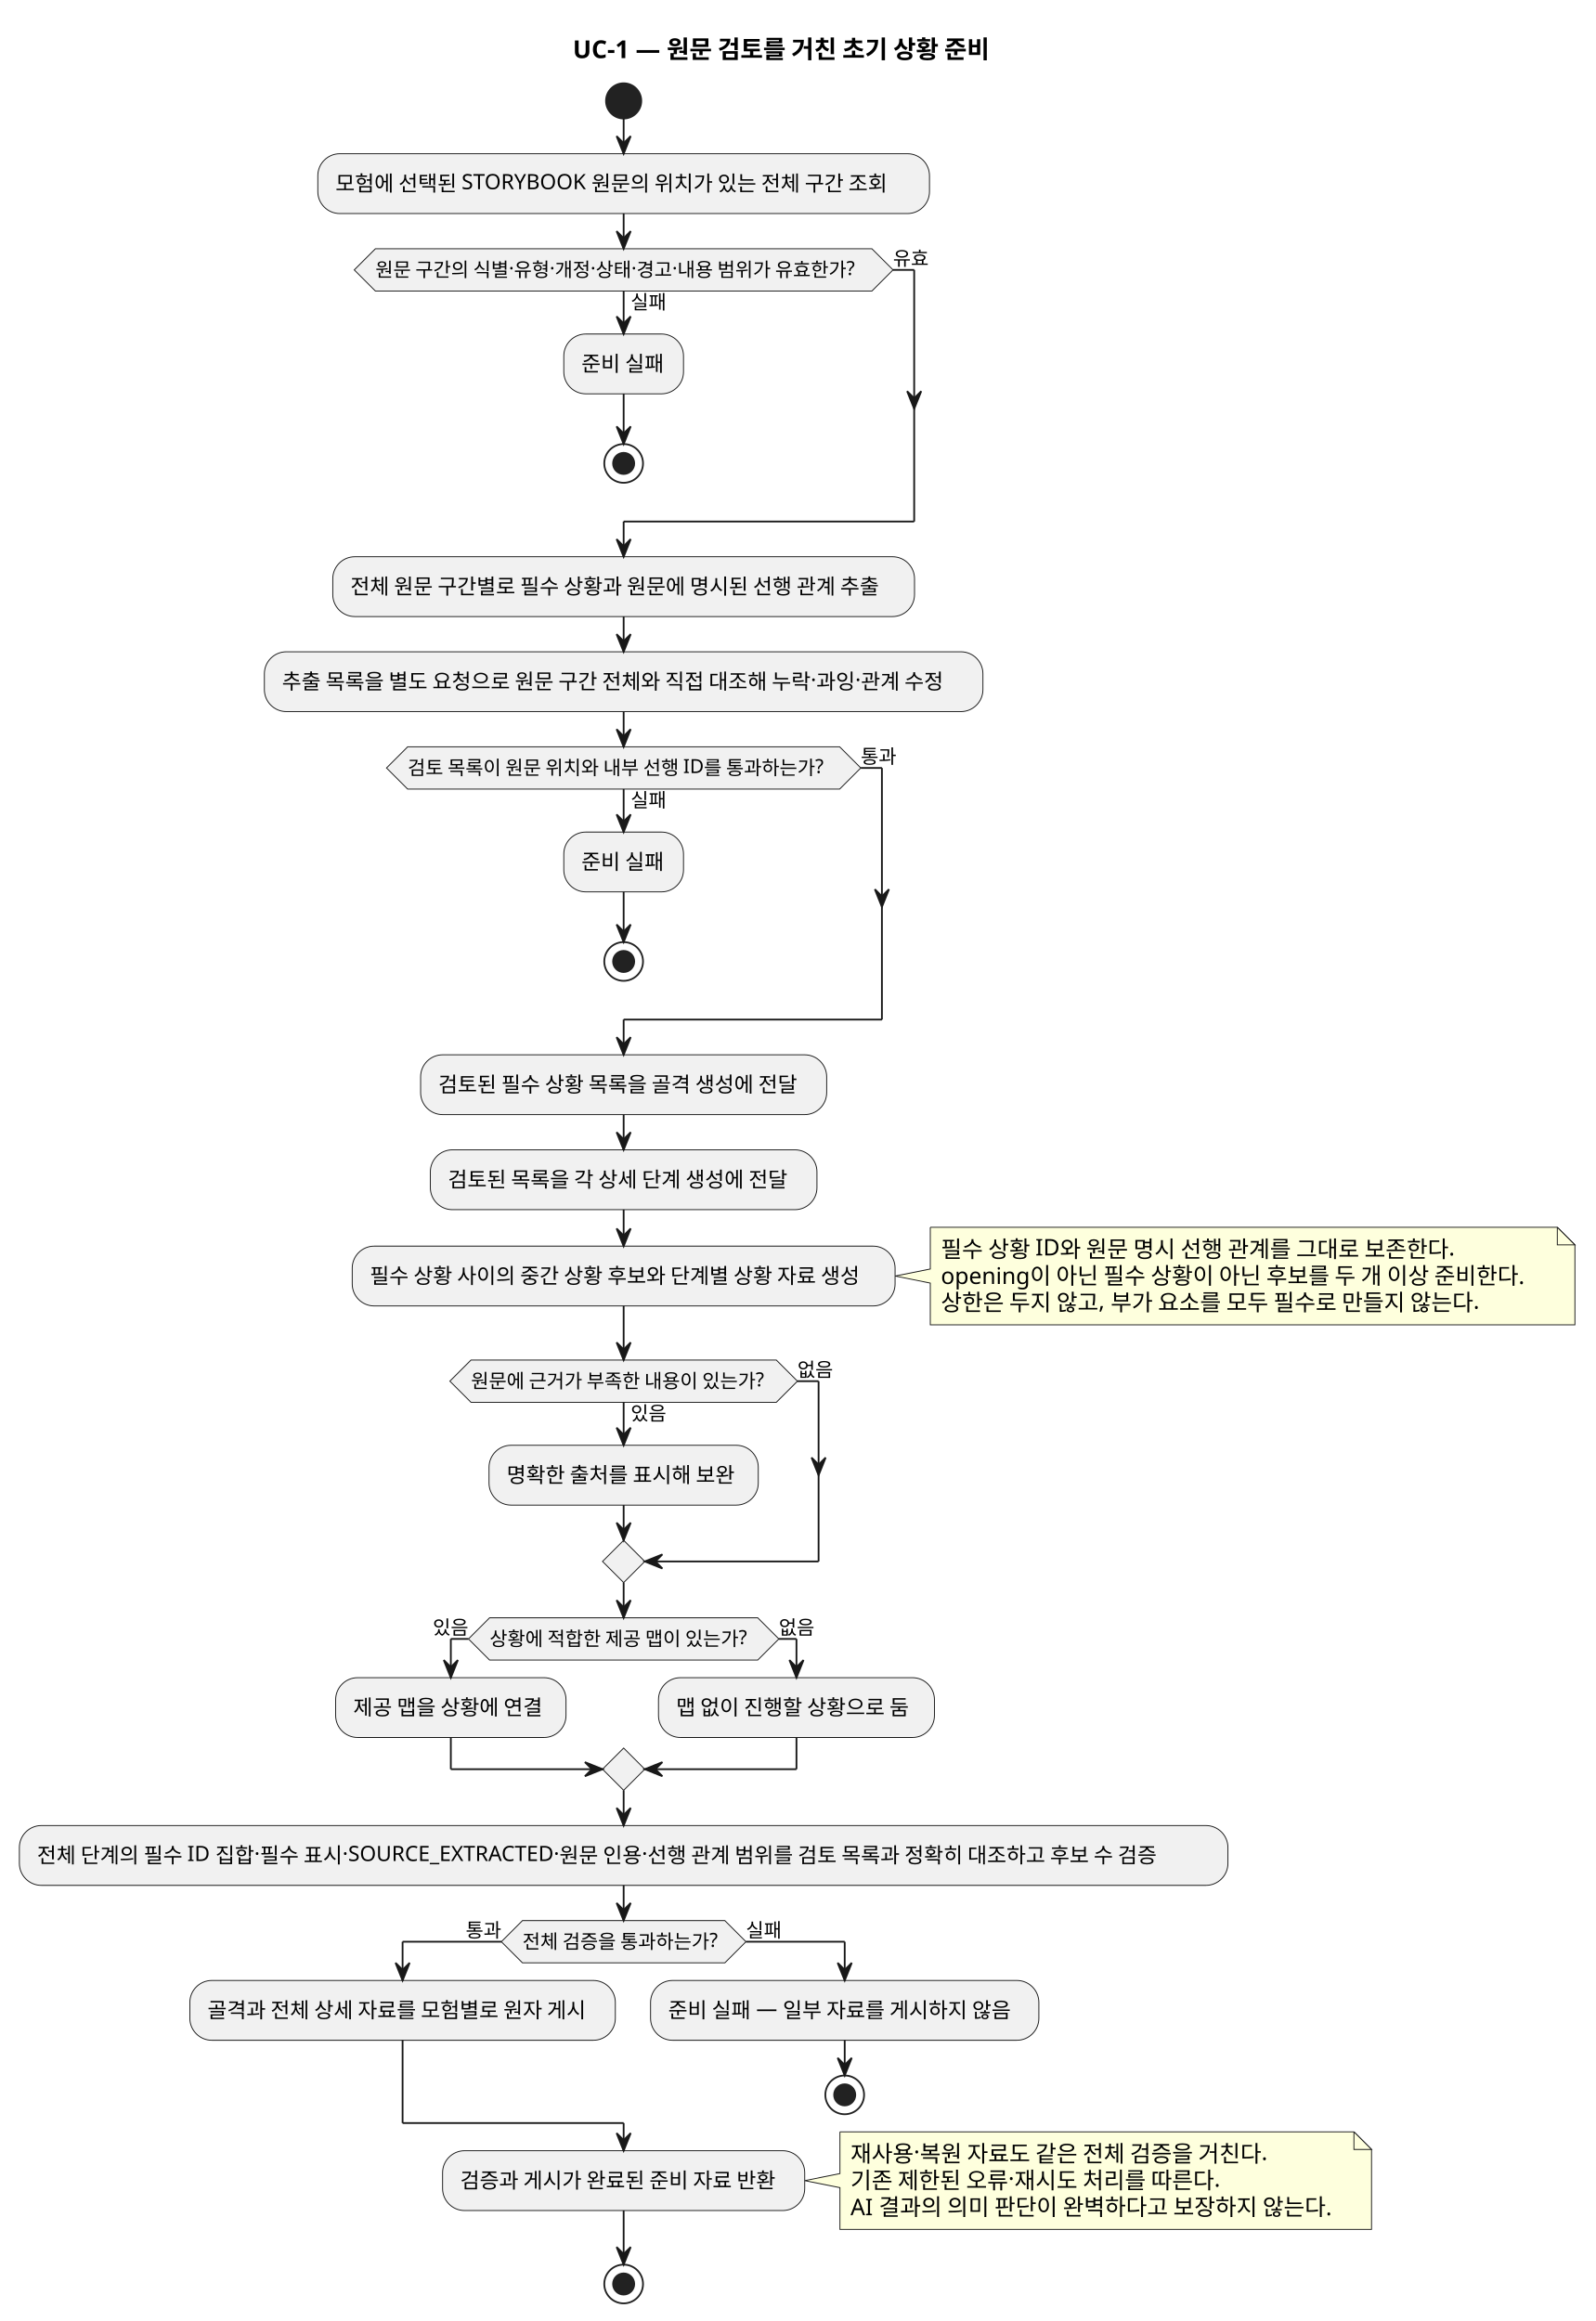
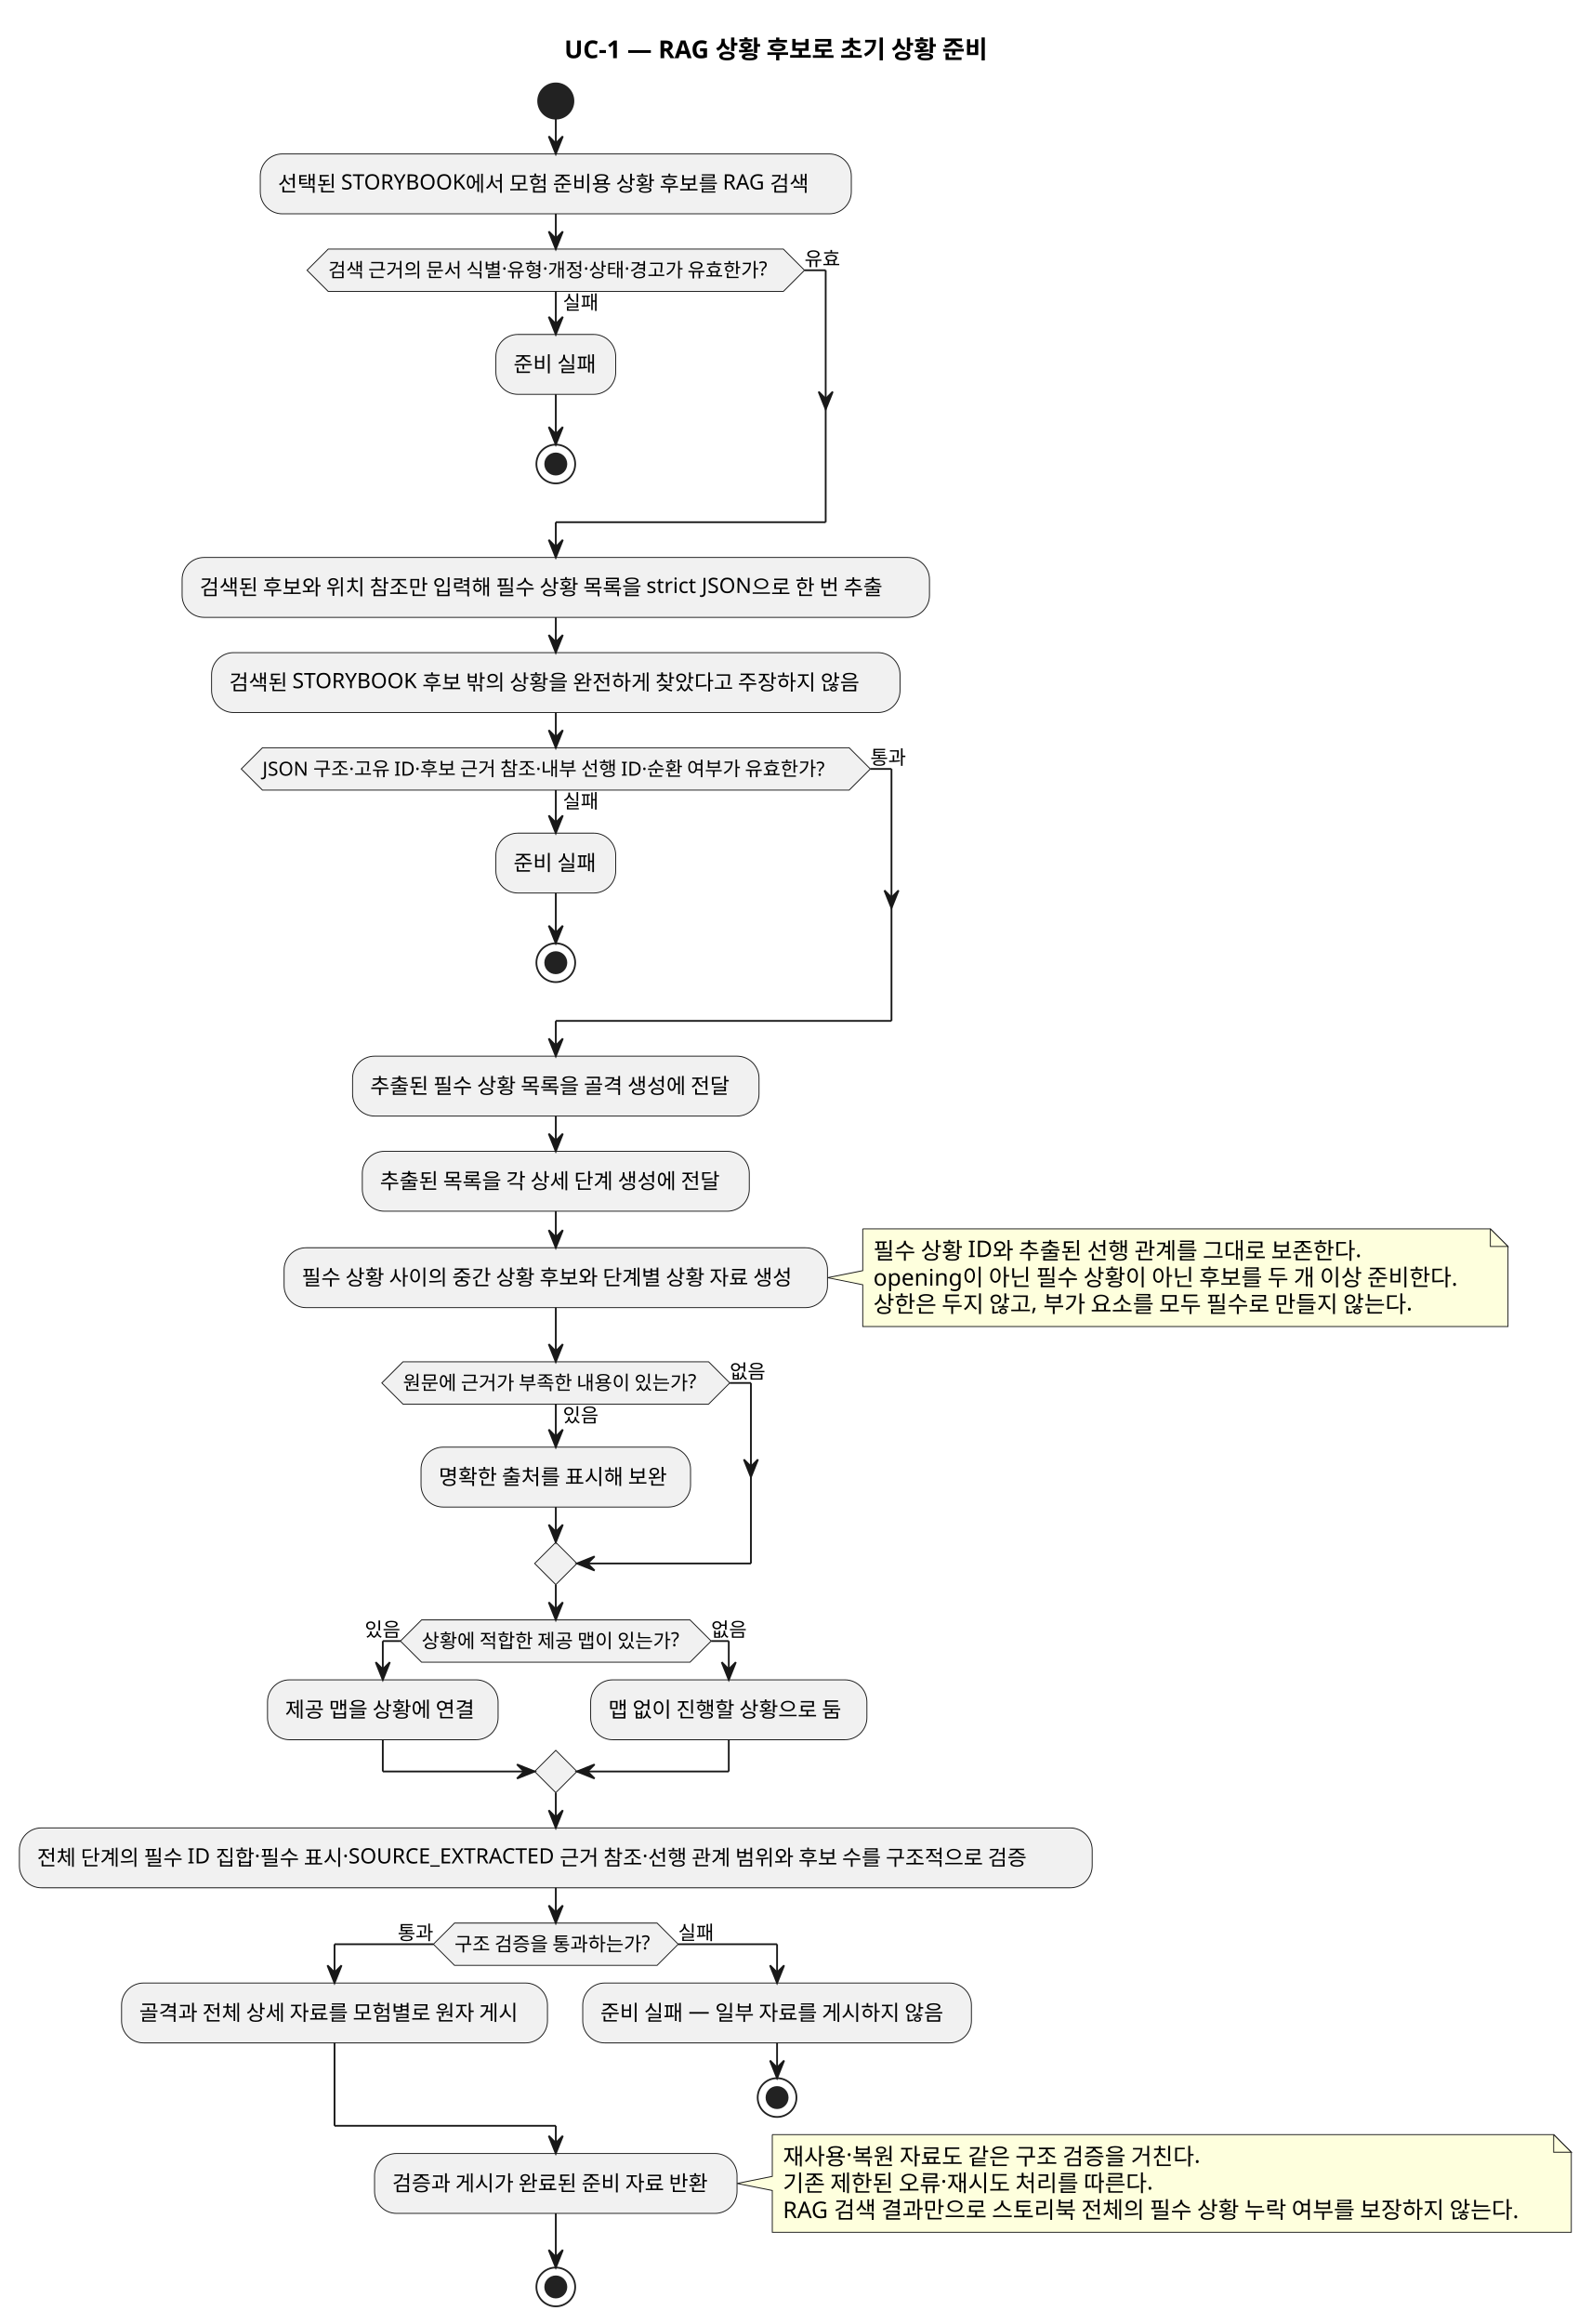
- <svg xmlns="http://www.w3.org/2000/svg" contentStyleType="text/css" height="1318px" preserveAspectRatio="none" style="width:906px;height:1318px;background:#FFFFFF;" version="1.1" viewBox="0 0 906 1318" width="906px" zoomAndPan="magnify">
+ <svg xmlns="http://www.w3.org/2000/svg" contentStyleType="text/css" height="1318px" preserveAspectRatio="none" style="width:903px;height:1318px;background:#FFFFFF;" version="1.1" viewBox="0 0 903 1318" width="903px" zoomAndPan="magnify">
  <defs />
  <g>
-     <text fill="#000000" font-family="sans-serif" font-size="14" font-weight="bold" lengthAdjust="spacing" textLength="252.752" x="325.265" y="32.995">UC-1 — 원문 검토를 거친 초기 상황 준비</text>
-     <ellipse cx="354.127" cy="57.297" fill="#222222" rx="10" ry="10" style="stroke:#222222;stroke-width:1.0;" />
-     <rect fill="#F1F1F1" height="33.969" rx="12.5" ry="12.5" style="stroke:#181818;stroke-width:0.5;" width="347.33" x="180.462" y="87.297" />
-     <text fill="#000000" font-family="sans-serif" font-size="12" lengthAdjust="spacing" textLength="327.33" x="190.462" y="108.436">모험에 선택된 STORYBOOK 원문의 위치가 있는 전체 구간 조회</text>
-     <rect fill="#F1F1F1" height="33.969" rx="12.5" ry="12.5" style="stroke:#181818;stroke-width:0.5;" width="67.975" x="320.139" y="189.668" />
-     <text fill="#000000" font-family="sans-serif" font-size="12" lengthAdjust="spacing" textLength="47.975" x="330.139" y="210.807">준비 실패</text>
-     <ellipse cx="354.127" cy="263.152" fill="none" rx="11" ry="11" style="stroke:#222222;stroke-width:1.0;" />
-     <ellipse cx="354.127" cy="263.152" fill="#222222" rx="6" ry="6" style="stroke:#222222;stroke-width:1.0;" />
-     <polygon fill="#F1F1F1" points="213.154,141.266,495.1,141.266,507.1,153.266,495.1,165.266,213.154,165.266,201.154,153.266,213.154,141.266" style="stroke:#181818;stroke-width:0.5;" />
-     <text fill="#000000" font-family="sans-serif" font-size="11" lengthAdjust="spacing" textLength="20.24" x="358.127" y="175.476">실패</text>
-     <text fill="#000000" font-family="sans-serif" font-size="11" lengthAdjust="spacing" textLength="281.946" x="213.154" y="157.074">원문 구간의 식별·유형·개정·상태·경고·내용 범위가 유효한가?</text>
-     <text fill="#000000" font-family="sans-serif" font-size="11" lengthAdjust="spacing" textLength="20.24" x="507.1" y="150.671">유효</text>
-     <rect fill="#F1F1F1" height="33.969" rx="12.5" ry="12.5" style="stroke:#181818;stroke-width:0.5;" width="330.332" x="188.96" y="316.152" />
-     <text fill="#000000" font-family="sans-serif" font-size="12" lengthAdjust="spacing" textLength="310.332" x="198.96" y="337.291">전체 원문 구간별로 필수 상황과 원문에 명시된 선행 관계 추출</text>
-     <rect fill="#F1F1F1" height="33.969" rx="12.5" ry="12.5" style="stroke:#181818;stroke-width:0.5;" width="408.016" x="150.119" y="370.121" />
-     <text fill="#000000" font-family="sans-serif" font-size="12" lengthAdjust="spacing" textLength="388.016" x="160.119" y="391.26">추출 목록을 별도 요청으로 원문 구간 전체와 직접 대조해 누락·과잉·관계 수정</text>
-     <rect fill="#F1F1F1" height="33.969" rx="12.5" ry="12.5" style="stroke:#181818;stroke-width:0.5;" width="67.975" x="320.139" y="472.492" />
-     <text fill="#000000" font-family="sans-serif" font-size="12" lengthAdjust="spacing" textLength="47.975" x="330.139" y="493.631">준비 실패</text>
-     <ellipse cx="354.127" cy="545.977" fill="none" rx="11" ry="11" style="stroke:#222222;stroke-width:1.0;" />
-     <ellipse cx="354.127" cy="545.977" fill="#222222" rx="6" ry="6" style="stroke:#222222;stroke-width:1.0;" />
-     <polygon fill="#F1F1F1" points="231.473,424.09,476.78,424.09,488.78,436.09,476.78,448.09,231.473,448.09,219.473,436.09,231.473,424.09" style="stroke:#181818;stroke-width:0.5;" />
-     <text fill="#000000" font-family="sans-serif" font-size="11" lengthAdjust="spacing" textLength="20.24" x="358.127" y="458.3">실패</text>
-     <text fill="#000000" font-family="sans-serif" font-size="11" lengthAdjust="spacing" textLength="245.307" x="231.473" y="439.898">검토 목록이 원문 위치와 내부 선행 ID를 통과하는가?</text>
-     <text fill="#000000" font-family="sans-serif" font-size="11" lengthAdjust="spacing" textLength="20.24" x="488.78" y="433.496">통과</text>
-     <rect fill="#F1F1F1" height="33.969" rx="12.5" ry="12.5" style="stroke:#181818;stroke-width:0.5;" width="230.568" x="238.843" y="598.977" />
-     <text fill="#000000" font-family="sans-serif" font-size="12" lengthAdjust="spacing" textLength="210.568" x="248.843" y="620.115">검토된 필수 상황 목록을 골격 생성에 전달</text>
-     <rect fill="#F1F1F1" height="33.969" rx="12.5" ry="12.5" style="stroke:#181818;stroke-width:0.5;" width="219.528" x="244.363" y="652.945" />
-     <text fill="#000000" font-family="sans-serif" font-size="12" lengthAdjust="spacing" textLength="199.528" x="254.363" y="674.084">검토된 목록을 각 상세 단계 생성에 전달</text>
-     <path d="M528.253,696.914 L528.253,720.613 L508.253,724.613 L528.253,728.613 L528.253,752.312 A0,0 0 0 0 528.253,752.312 L894.282,752.312 A0,0 0 0 0 894.282,752.312 L894.282,706.914 L884.282,696.914 L528.253,696.914 A0,0 0 0 0 528.253,696.914 " fill="#FEFFDD" style="stroke:#181818;stroke-width:0.5;" />
-     <path d="M884.282,696.914 L884.282,706.914 L894.282,706.914 L884.282,696.914 " fill="#FEFFDD" style="stroke:#181818;stroke-width:0.5;" />
-     <text fill="#000000" font-family="sans-serif" font-size="13" lengthAdjust="spacing" textLength="302.195" x="534.253" y="713.981">필수 상황 ID와 원문 명시 선행 관계를 그대로 보존한다.</text>
-     <text fill="#000000" font-family="sans-serif" font-size="13" lengthAdjust="spacing" textLength="345.029" x="534.253" y="729.114">opening이 아닌 필수 상황이 아닌 후보를 두 개 이상 준비한다.</text>
-     <text fill="#000000" font-family="sans-serif" font-size="13" lengthAdjust="spacing" textLength="317.443" x="534.253" y="744.247">상한은 두지 않고, 부가 요소를 모두 필수로 만들지 않는다.</text>
-     <rect fill="#F1F1F1" height="33.969" rx="12.5" ry="12.5" style="stroke:#181818;stroke-width:0.5;" width="308.252" x="200.001" y="707.629" />
-     <text fill="#000000" font-family="sans-serif" font-size="12" lengthAdjust="spacing" textLength="288.252" x="210.001" y="728.768">필수 상황 사이의 중간 상황 후보와 단계별 상황 자료 생성</text>
-     <rect fill="#F1F1F1" height="33.969" rx="12.5" ry="12.5" style="stroke:#181818;stroke-width:0.5;" width="152.884" x="277.685" y="820.715" />
-     <text fill="#000000" font-family="sans-serif" font-size="12" lengthAdjust="spacing" textLength="132.884" x="287.685" y="841.854">명확한 출처를 표시해 보완</text>
-     <polygon fill="#F1F1F1" points="267.435,772.312,440.818,772.312,452.818,784.312,440.818,796.312,267.435,796.312,255.435,784.312,267.435,772.312" style="stroke:#181818;stroke-width:0.5;" />
-     <text fill="#000000" font-family="sans-serif" font-size="11" lengthAdjust="spacing" textLength="20.24" x="358.127" y="806.523">있음</text>
-     <text fill="#000000" font-family="sans-serif" font-size="11" lengthAdjust="spacing" textLength="173.384" x="267.435" y="788.121">원문에 근거가 부족한 내용이 있는가?</text>
-     <text fill="#000000" font-family="sans-serif" font-size="11" lengthAdjust="spacing" textLength="20.24" x="452.818" y="781.718">없음</text>
-     <polygon fill="#F1F1F1" points="354.127,874.684,366.127,886.684,354.127,898.684,342.127,886.684,354.127,874.684" style="stroke:#181818;stroke-width:0.5;" />
-     <polygon fill="#F1F1F1" points="277.995,918.684,430.259,918.684,442.259,930.684,430.259,942.684,277.995,942.684,265.995,930.684,277.995,918.684" style="stroke:#181818;stroke-width:0.5;" />
-     <text fill="#000000" font-family="sans-serif" font-size="11" lengthAdjust="spacing" textLength="152.264" x="277.995" y="934.492">상황에 적합한 제공 맵이 있는가?</text>
-     <text fill="#000000" font-family="sans-serif" font-size="11" lengthAdjust="spacing" textLength="20.24" x="245.755" y="928.089">있음</text>
-     <text fill="#000000" font-family="sans-serif" font-size="11" lengthAdjust="spacing" textLength="20.24" x="442.259" y="928.089">없음</text>
-     <rect fill="#F1F1F1" height="33.969" rx="12.5" ry="12.5" style="stroke:#181818;stroke-width:0.5;" width="130.804" x="190.593" y="952.684" />
-     <text fill="#000000" font-family="sans-serif" font-size="12" lengthAdjust="spacing" textLength="110.804" x="200.593" y="973.822">제공 맵을 상황에 연결</text>
-     <rect fill="#F1F1F1" height="33.969" rx="12.5" ry="12.5" style="stroke:#181818;stroke-width:0.5;" width="156.699" x="373.909" y="952.684" />
-     <text fill="#000000" font-family="sans-serif" font-size="12" lengthAdjust="spacing" textLength="136.699" x="383.909" y="973.822">맵 없이 진행할 상황으로 둠</text>
-     <polygon fill="#F1F1F1" points="354.127,992.652,366.127,1004.652,354.127,1016.652,342.127,1004.652,354.127,992.652" style="stroke:#181818;stroke-width:0.5;" />
-     <rect fill="#F1F1F1" height="33.969" rx="12.5" ry="12.5" style="stroke:#181818;stroke-width:0.5;" width="686.253" x="11" y="1036.652" />
-     <text fill="#000000" font-family="sans-serif" font-size="12" lengthAdjust="spacing" textLength="666.253" x="21" y="1057.791">전체 단계의 필수 ID 집합·필수 표시·SOURCE_EXTRACTED·원문 인용·선행 관계 범위를 검토 목록과 정확히 대조하고 후보 수 검증</text>
-     <polygon fill="#F1F1F1" points="296.671,1090.621,411.582,1090.621,423.582,1102.621,411.582,1114.621,296.671,1114.621,284.671,1102.621,296.671,1090.621" style="stroke:#181818;stroke-width:0.5;" />
-     <text fill="#000000" font-family="sans-serif" font-size="11" lengthAdjust="spacing" textLength="114.911" x="296.671" y="1106.429">전체 검증을 통과하는가?</text>
-     <text fill="#000000" font-family="sans-serif" font-size="11" lengthAdjust="spacing" textLength="20.24" x="264.431" y="1100.027">통과</text>
-     <text fill="#000000" font-family="sans-serif" font-size="11" lengthAdjust="spacing" textLength="20.24" x="423.582" y="1100.027">실패</text>
-     <rect fill="#F1F1F1" height="33.969" rx="12.5" ry="12.5" style="stroke:#181818;stroke-width:0.5;" width="241.608" x="107.799" y="1124.621" />
-     <text fill="#000000" font-family="sans-serif" font-size="12" lengthAdjust="spacing" textLength="221.608" x="117.799" y="1145.76">골격과 전체 상세 자료를 모험별로 원자 게시</text>
-     <rect fill="#F1F1F1" height="33.969" rx="12.5" ry="12.5" style="stroke:#181818;stroke-width:0.5;" width="220.488" x="369.407" y="1124.621" />
-     <text fill="#000000" font-family="sans-serif" font-size="12" lengthAdjust="spacing" textLength="200.488" x="379.407" y="1145.76">준비 실패 — 일부 자료를 게시하지 않음</text>
-     <ellipse cx="479.651" cy="1189.59" fill="none" rx="11" ry="11" style="stroke:#222222;stroke-width:1.0;" />
-     <ellipse cx="479.651" cy="1189.59" fill="#222222" rx="6" ry="6" style="stroke:#222222;stroke-width:1.0;" />
-     <path d="M476.943,1210.59 L476.943,1234.289 L456.943,1238.289 L476.943,1242.289 L476.943,1265.988 A0,0 0 0 0 476.943,1265.988 L778.797,1265.988 A0,0 0 0 0 778.797,1265.988 L778.797,1220.59 L768.797,1210.59 L476.943,1210.59 A0,0 0 0 0 476.943,1210.59 " fill="#FEFFDD" style="stroke:#181818;stroke-width:0.5;" />
-     <path d="M768.797,1210.59 L768.797,1220.59 L778.797,1220.59 L768.797,1210.59 " fill="#FEFFDD" style="stroke:#181818;stroke-width:0.5;" />
-     <text fill="#000000" font-family="sans-serif" font-size="13" lengthAdjust="spacing" textLength="244.206" x="482.943" y="1227.657">재사용·복원 자료도 같은 전체 검증을 거친다.</text>
-     <text fill="#000000" font-family="sans-serif" font-size="13" lengthAdjust="spacing" textLength="216.154" x="482.943" y="1242.79">기존 제한된 오류·재시도 처리를 따른다.</text>
-     <text fill="#000000" font-family="sans-serif" font-size="13" lengthAdjust="spacing" textLength="280.853" x="482.943" y="1257.922">AI 결과의 의미 판단이 완벽하다고 보장하지 않는다.</text>
-     <rect fill="#F1F1F1" height="33.969" rx="12.5" ry="12.5" style="stroke:#181818;stroke-width:0.5;" width="205.633" x="251.31" y="1221.305" />
-     <text fill="#000000" font-family="sans-serif" font-size="12" lengthAdjust="spacing" textLength="185.633" x="261.31" y="1242.443">검증과 게시가 완료된 준비 자료 반환</text>
-     <ellipse cx="354.127" cy="1296.988" fill="none" rx="11" ry="11" style="stroke:#222222;stroke-width:1.0;" />
-     <ellipse cx="354.127" cy="1296.988" fill="#222222" rx="6" ry="6" style="stroke:#222222;stroke-width:1.0;" />
-     <line style="stroke:#181818;stroke-width:1.0;" x1="354.127" x2="354.127" y1="67.297" y2="87.297" />
-     <polygon fill="#181818" points="350.127,77.297,354.127,87.297,358.127,77.297,354.127,81.297" style="stroke:#181818;stroke-width:1.0;" />
-     <line style="stroke:#181818;stroke-width:1.0;" x1="354.127" x2="354.127" y1="223.637" y2="252.152" />
-     <polygon fill="#181818" points="350.127,242.152,354.127,252.152,358.127,242.152,354.127,246.152" style="stroke:#181818;stroke-width:1.0;" />
-     <line style="stroke:#181818;stroke-width:1.0;" x1="354.127" x2="354.127" y1="165.266" y2="189.668" />
-     <polygon fill="#181818" points="350.127,179.668,354.127,189.668,358.127,179.668,354.127,183.668" style="stroke:#181818;stroke-width:1.0;" />
-     <line style="stroke:#181818;stroke-width:1.0;" x1="507.1" x2="519.1" y1="153.266" y2="153.266" />
-     <polygon fill="#181818" points="515.1,222.152,519.1,232.152,523.1,222.152,519.1,226.152" style="stroke:#181818;stroke-width:1.0;" />
-     <line style="stroke:#181818;stroke-width:1.0;" x1="519.1" x2="519.1" y1="153.266" y2="296.152" />
-     <line style="stroke:#181818;stroke-width:1.0;" x1="519.1" x2="354.127" y1="296.152" y2="296.152" />
-     <line style="stroke:#181818;stroke-width:1.0;" x1="354.127" x2="354.127" y1="296.152" y2="316.152" />
-     <polygon fill="#181818" points="350.127,306.152,354.127,316.152,358.127,306.152,354.127,310.152" style="stroke:#181818;stroke-width:1.0;" />
-     <line style="stroke:#181818;stroke-width:1.0;" x1="354.127" x2="354.127" y1="121.266" y2="141.266" />
-     <polygon fill="#181818" points="350.127,131.266,354.127,141.266,358.127,131.266,354.127,135.266" style="stroke:#181818;stroke-width:1.0;" />
-     <line style="stroke:#181818;stroke-width:1.0;" x1="354.127" x2="354.127" y1="350.121" y2="370.121" />
-     <polygon fill="#181818" points="350.127,360.121,354.127,370.121,358.127,360.121,354.127,364.121" style="stroke:#181818;stroke-width:1.0;" />
-     <line style="stroke:#181818;stroke-width:1.0;" x1="354.127" x2="354.127" y1="506.461" y2="534.977" />
-     <polygon fill="#181818" points="350.127,524.977,354.127,534.977,358.127,524.977,354.127,528.977" style="stroke:#181818;stroke-width:1.0;" />
-     <line style="stroke:#181818;stroke-width:1.0;" x1="354.127" x2="354.127" y1="448.09" y2="472.492" />
-     <polygon fill="#181818" points="350.127,462.492,354.127,472.492,358.127,462.492,354.127,466.492" style="stroke:#181818;stroke-width:1.0;" />
-     <line style="stroke:#181818;stroke-width:1.0;" x1="488.78" x2="500.78" y1="436.09" y2="436.09" />
-     <polygon fill="#181818" points="496.78,504.977,500.78,514.977,504.78,504.977,500.78,508.977" style="stroke:#181818;stroke-width:1.0;" />
-     <line style="stroke:#181818;stroke-width:1.0;" x1="500.78" x2="500.78" y1="436.09" y2="578.977" />
-     <line style="stroke:#181818;stroke-width:1.0;" x1="500.78" x2="354.127" y1="578.977" y2="578.977" />
-     <line style="stroke:#181818;stroke-width:1.0;" x1="354.127" x2="354.127" y1="578.977" y2="598.977" />
-     <polygon fill="#181818" points="350.127,588.977,354.127,598.977,358.127,588.977,354.127,592.977" style="stroke:#181818;stroke-width:1.0;" />
-     <line style="stroke:#181818;stroke-width:1.0;" x1="354.127" x2="354.127" y1="404.09" y2="424.09" />
-     <polygon fill="#181818" points="350.127,414.09,354.127,424.09,358.127,414.09,354.127,418.09" style="stroke:#181818;stroke-width:1.0;" />
-     <line style="stroke:#181818;stroke-width:1.0;" x1="354.127" x2="354.127" y1="632.945" y2="652.945" />
-     <polygon fill="#181818" points="350.127,642.945,354.127,652.945,358.127,642.945,354.127,646.945" style="stroke:#181818;stroke-width:1.0;" />
-     <line style="stroke:#181818;stroke-width:1.0;" x1="354.127" x2="354.127" y1="686.914" y2="707.629" />
-     <polygon fill="#181818" points="350.127,697.629,354.127,707.629,358.127,697.629,354.127,701.629" style="stroke:#181818;stroke-width:1.0;" />
-     <line style="stroke:#181818;stroke-width:1.0;" x1="354.127" x2="354.127" y1="796.312" y2="820.715" />
-     <polygon fill="#181818" points="350.127,810.715,354.127,820.715,358.127,810.715,354.127,814.715" style="stroke:#181818;stroke-width:1.0;" />
-     <line style="stroke:#181818;stroke-width:1.0;" x1="452.818" x2="464.818" y1="784.312" y2="784.312" />
-     <polygon fill="#181818" points="460.818,827.699,464.818,837.699,468.818,827.699,464.818,831.699" style="stroke:#181818;stroke-width:1.0;" />
-     <line style="stroke:#181818;stroke-width:1.0;" x1="464.818" x2="464.818" y1="784.312" y2="886.684" />
-     <line style="stroke:#181818;stroke-width:1.0;" x1="464.818" x2="366.127" y1="886.684" y2="886.684" />
-     <polygon fill="#181818" points="376.127,882.684,366.127,886.684,376.127,890.684,372.127,886.684" style="stroke:#181818;stroke-width:1.0;" />
-     <line style="stroke:#181818;stroke-width:1.0;" x1="354.127" x2="354.127" y1="854.684" y2="874.684" />
-     <polygon fill="#181818" points="350.127,864.684,354.127,874.684,358.127,864.684,354.127,868.684" style="stroke:#181818;stroke-width:1.0;" />
-     <line style="stroke:#181818;stroke-width:1.0;" x1="354.127" x2="354.127" y1="741.598" y2="772.312" />
-     <polygon fill="#181818" points="350.127,762.312,354.127,772.312,358.127,762.312,354.127,766.312" style="stroke:#181818;stroke-width:1.0;" />
-     <line style="stroke:#181818;stroke-width:1.0;" x1="265.995" x2="255.995" y1="930.684" y2="930.684" />
-     <line style="stroke:#181818;stroke-width:1.0;" x1="255.995" x2="255.995" y1="930.684" y2="952.684" />
-     <polygon fill="#181818" points="251.995,942.684,255.995,952.684,259.995,942.684,255.995,946.684" style="stroke:#181818;stroke-width:1.0;" />
-     <line style="stroke:#181818;stroke-width:1.0;" x1="442.259" x2="452.259" y1="930.684" y2="930.684" />
-     <line style="stroke:#181818;stroke-width:1.0;" x1="452.259" x2="452.259" y1="930.684" y2="952.684" />
-     <polygon fill="#181818" points="448.259,942.684,452.259,952.684,456.259,942.684,452.259,946.684" style="stroke:#181818;stroke-width:1.0;" />
-     <line style="stroke:#181818;stroke-width:1.0;" x1="255.995" x2="255.995" y1="986.652" y2="1004.652" />
-     <line style="stroke:#181818;stroke-width:1.0;" x1="255.995" x2="342.127" y1="1004.652" y2="1004.652" />
-     <polygon fill="#181818" points="332.127,1000.652,342.127,1004.652,332.127,1008.652,336.127,1004.652" style="stroke:#181818;stroke-width:1.0;" />
-     <line style="stroke:#181818;stroke-width:1.0;" x1="452.259" x2="452.259" y1="986.652" y2="1004.652" />
-     <line style="stroke:#181818;stroke-width:1.0;" x1="452.259" x2="366.127" y1="1004.652" y2="1004.652" />
-     <polygon fill="#181818" points="376.127,1000.652,366.127,1004.652,376.127,1008.652,372.127,1004.652" style="stroke:#181818;stroke-width:1.0;" />
-     <line style="stroke:#181818;stroke-width:1.0;" x1="354.127" x2="354.127" y1="898.684" y2="918.684" />
-     <polygon fill="#181818" points="350.127,908.684,354.127,918.684,358.127,908.684,354.127,912.684" style="stroke:#181818;stroke-width:1.0;" />
-     <line style="stroke:#181818;stroke-width:1.0;" x1="354.127" x2="354.127" y1="1016.652" y2="1036.652" />
-     <polygon fill="#181818" points="350.127,1026.652,354.127,1036.652,358.127,1026.652,354.127,1030.652" style="stroke:#181818;stroke-width:1.0;" />
-     <line style="stroke:#181818;stroke-width:1.0;" x1="479.651" x2="479.651" y1="1158.59" y2="1178.59" />
-     <polygon fill="#181818" points="475.651,1168.59,479.651,1178.59,483.651,1168.59,479.651,1172.59" style="stroke:#181818;stroke-width:1.0;" />
-     <line style="stroke:#181818;stroke-width:1.0;" x1="284.671" x2="228.603" y1="1102.621" y2="1102.621" />
-     <line style="stroke:#181818;stroke-width:1.0;" x1="228.603" x2="228.603" y1="1102.621" y2="1124.621" />
-     <polygon fill="#181818" points="224.603,1114.621,228.603,1124.621,232.603,1114.621,228.603,1118.621" style="stroke:#181818;stroke-width:1.0;" />
-     <line style="stroke:#181818;stroke-width:1.0;" x1="423.582" x2="479.651" y1="1102.621" y2="1102.621" />
-     <line style="stroke:#181818;stroke-width:1.0;" x1="479.651" x2="479.651" y1="1102.621" y2="1124.621" />
-     <polygon fill="#181818" points="475.651,1114.621,479.651,1124.621,483.651,1114.621,479.651,1118.621" style="stroke:#181818;stroke-width:1.0;" />
-     <line style="stroke:#181818;stroke-width:1.0;" x1="228.603" x2="228.603" y1="1158.59" y2="1205.59" />
-     <line style="stroke:#181818;stroke-width:1.0;" x1="228.603" x2="354.127" y1="1205.59" y2="1205.59" />
-     <line style="stroke:#181818;stroke-width:1.0;" x1="354.127" x2="354.127" y1="1205.59" y2="1221.305" />
-     <polygon fill="#181818" points="350.127,1211.305,354.127,1221.305,358.127,1211.305,354.127,1215.305" style="stroke:#181818;stroke-width:1.0;" />
-     <line style="stroke:#181818;stroke-width:1.0;" x1="354.127" x2="354.127" y1="1070.621" y2="1090.621" />
-     <polygon fill="#181818" points="350.127,1080.621,354.127,1090.621,358.127,1080.621,354.127,1084.621" style="stroke:#181818;stroke-width:1.0;" />
-     <line style="stroke:#181818;stroke-width:1.0;" x1="354.127" x2="354.127" y1="1255.273" y2="1285.988" />
-     <polygon fill="#181818" points="350.127,1275.988,354.127,1285.988,358.127,1275.988,354.127,1279.988" style="stroke:#181818;stroke-width:1.0;" />
+     <text fill="#000000" font-family="sans-serif" font-size="14" font-weight="bold" lengthAdjust="spacing" textLength="260.098" x="320.129" y="32.995">UC-1 — RAG 상황 후보로 초기 상황 준비</text>
+     <ellipse cx="315.285" cy="57.297" fill="#222222" rx="10" ry="10" style="stroke:#222222;stroke-width:1.0;" />
+     <rect fill="#F1F1F1" height="33.969" rx="12.5" ry="12.5" style="stroke:#181818;stroke-width:0.5;" width="335.281" x="147.644" y="87.297" />
+     <text fill="#000000" font-family="sans-serif" font-size="12" lengthAdjust="spacing" textLength="315.281" x="157.644" y="108.436">선택된 STORYBOOK에서 모험 준비용 상황 후보를 RAG 검색</text>
+     <rect fill="#F1F1F1" height="33.969" rx="12.5" ry="12.5" style="stroke:#181818;stroke-width:0.5;" width="67.975" x="281.297" y="189.668" />
+     <text fill="#000000" font-family="sans-serif" font-size="12" lengthAdjust="spacing" textLength="47.975" x="291.297" y="210.807">준비 실패</text>
+     <ellipse cx="315.285" cy="263.152" fill="none" rx="11" ry="11" style="stroke:#222222;stroke-width:1.0;" />
+     <ellipse cx="315.285" cy="263.152" fill="#222222" rx="6" ry="6" style="stroke:#222222;stroke-width:1.0;" />
+     <polygon fill="#F1F1F1" points="186.18,141.266,444.389,141.266,456.389,153.266,444.389,165.266,186.18,165.266,174.18,153.266,186.18,141.266" style="stroke:#181818;stroke-width:0.5;" />
+     <text fill="#000000" font-family="sans-serif" font-size="11" lengthAdjust="spacing" textLength="20.24" x="319.285" y="175.476">실패</text>
+     <text fill="#000000" font-family="sans-serif" font-size="11" lengthAdjust="spacing" textLength="258.209" x="186.18" y="157.074">검색 근거의 문서 식별·유형·개정·상태·경고가 유효한가?</text>
+     <text fill="#000000" font-family="sans-serif" font-size="11" lengthAdjust="spacing" textLength="20.24" x="456.389" y="150.671">유효</text>
+     <rect fill="#F1F1F1" height="33.969" rx="12.5" ry="12.5" style="stroke:#181818;stroke-width:0.5;" width="423.961" x="103.304" y="316.152" />
+     <text fill="#000000" font-family="sans-serif" font-size="12" lengthAdjust="spacing" textLength="403.961" x="113.304" y="337.291">검색된 후보와 위치 참조만 입력해 필수 상황 목록을 strict JSON으로 한 번 추출</text>
+     <rect fill="#F1F1F1" height="33.969" rx="12.5" ry="12.5" style="stroke:#181818;stroke-width:0.5;" width="390.531" x="120.019" y="370.121" />
+     <text fill="#000000" font-family="sans-serif" font-size="12" lengthAdjust="spacing" textLength="370.531" x="130.019" y="391.26">검색된 STORYBOOK 후보 밖의 상황을 완전하게 찾았다고 주장하지 않음</text>
+     <rect fill="#F1F1F1" height="33.969" rx="12.5" ry="12.5" style="stroke:#181818;stroke-width:0.5;" width="67.975" x="281.297" y="472.492" />
+     <text fill="#000000" font-family="sans-serif" font-size="12" lengthAdjust="spacing" textLength="47.975" x="291.297" y="493.631">준비 실패</text>
+     <ellipse cx="315.285" cy="545.977" fill="none" rx="11" ry="11" style="stroke:#222222;stroke-width:1.0;" />
+     <ellipse cx="315.285" cy="545.977" fill="#222222" rx="6" ry="6" style="stroke:#222222;stroke-width:1.0;" />
+     <polygon fill="#F1F1F1" points="148.856,424.09,481.714,424.09,493.714,436.09,481.714,448.09,148.856,448.09,136.856,436.09,148.856,424.09" style="stroke:#181818;stroke-width:0.5;" />
+     <text fill="#000000" font-family="sans-serif" font-size="11" lengthAdjust="spacing" textLength="20.24" x="319.285" y="458.3">실패</text>
+     <text fill="#000000" font-family="sans-serif" font-size="11" lengthAdjust="spacing" textLength="332.858" x="148.856" y="439.898">JSON 구조·고유 ID·후보 근거 참조·내부 선행 ID·순환 여부가 유효한가?</text>
+     <text fill="#000000" font-family="sans-serif" font-size="11" lengthAdjust="spacing" textLength="20.24" x="493.714" y="433.496">통과</text>
+     <rect fill="#F1F1F1" height="33.969" rx="12.5" ry="12.5" style="stroke:#181818;stroke-width:0.5;" width="230.568" x="200.001" y="598.977" />
+     <text fill="#000000" font-family="sans-serif" font-size="12" lengthAdjust="spacing" textLength="210.568" x="210.001" y="620.115">추출된 필수 상황 목록을 골격 생성에 전달</text>
+     <rect fill="#F1F1F1" height="33.969" rx="12.5" ry="12.5" style="stroke:#181818;stroke-width:0.5;" width="219.528" x="205.521" y="652.945" />
+     <text fill="#000000" font-family="sans-serif" font-size="12" lengthAdjust="spacing" textLength="199.528" x="215.521" y="674.084">추출된 목록을 각 상세 단계 생성에 전달</text>
+     <path d="M489.411,696.914 L489.411,720.613 L469.411,724.613 L489.411,728.613 L489.411,752.312 A0,0 0 0 0 489.411,752.312 L855.44,752.312 A0,0 0 0 0 855.44,752.312 L855.44,706.914 L845.44,696.914 L489.411,696.914 A0,0 0 0 0 489.411,696.914 " fill="#FEFFDD" style="stroke:#181818;stroke-width:0.5;" />
+     <path d="M845.44,696.914 L845.44,706.914 L855.44,706.914 L845.44,696.914 " fill="#FEFFDD" style="stroke:#181818;stroke-width:0.5;" />
+     <text fill="#000000" font-family="sans-serif" font-size="13" lengthAdjust="spacing" textLength="286.103" x="495.411" y="713.981">필수 상황 ID와 추출된 선행 관계를 그대로 보존한다.</text>
+     <text fill="#000000" font-family="sans-serif" font-size="13" lengthAdjust="spacing" textLength="345.029" x="495.411" y="729.114">opening이 아닌 필수 상황이 아닌 후보를 두 개 이상 준비한다.</text>
+     <text fill="#000000" font-family="sans-serif" font-size="13" lengthAdjust="spacing" textLength="317.443" x="495.411" y="744.247">상한은 두지 않고, 부가 요소를 모두 필수로 만들지 않는다.</text>
+     <rect fill="#F1F1F1" height="33.969" rx="12.5" ry="12.5" style="stroke:#181818;stroke-width:0.5;" width="308.252" x="161.159" y="707.629" />
+     <text fill="#000000" font-family="sans-serif" font-size="12" lengthAdjust="spacing" textLength="288.252" x="171.159" y="728.768">필수 상황 사이의 중간 상황 후보와 단계별 상황 자료 생성</text>
+     <rect fill="#F1F1F1" height="33.969" rx="12.5" ry="12.5" style="stroke:#181818;stroke-width:0.5;" width="152.884" x="238.843" y="820.715" />
+     <text fill="#000000" font-family="sans-serif" font-size="12" lengthAdjust="spacing" textLength="132.884" x="248.843" y="841.854">명확한 출처를 표시해 보완</text>
+     <polygon fill="#F1F1F1" points="228.593,772.312,401.976,772.312,413.976,784.312,401.976,796.312,228.593,796.312,216.593,784.312,228.593,772.312" style="stroke:#181818;stroke-width:0.5;" />
+     <text fill="#000000" font-family="sans-serif" font-size="11" lengthAdjust="spacing" textLength="20.24" x="319.285" y="806.523">있음</text>
+     <text fill="#000000" font-family="sans-serif" font-size="11" lengthAdjust="spacing" textLength="173.384" x="228.593" y="788.121">원문에 근거가 부족한 내용이 있는가?</text>
+     <text fill="#000000" font-family="sans-serif" font-size="11" lengthAdjust="spacing" textLength="20.24" x="413.976" y="781.718">없음</text>
+     <polygon fill="#F1F1F1" points="315.285,874.684,327.285,886.684,315.285,898.684,303.285,886.684,315.285,874.684" style="stroke:#181818;stroke-width:0.5;" />
+     <polygon fill="#F1F1F1" points="239.153,918.684,391.416,918.684,403.416,930.684,391.416,942.684,239.153,942.684,227.153,930.684,239.153,918.684" style="stroke:#181818;stroke-width:0.5;" />
+     <text fill="#000000" font-family="sans-serif" font-size="11" lengthAdjust="spacing" textLength="152.264" x="239.153" y="934.492">상황에 적합한 제공 맵이 있는가?</text>
+     <text fill="#000000" font-family="sans-serif" font-size="11" lengthAdjust="spacing" textLength="20.24" x="206.913" y="928.089">있음</text>
+     <text fill="#000000" font-family="sans-serif" font-size="11" lengthAdjust="spacing" textLength="20.24" x="403.416" y="928.089">없음</text>
+     <rect fill="#F1F1F1" height="33.969" rx="12.5" ry="12.5" style="stroke:#181818;stroke-width:0.5;" width="130.804" x="151.751" y="952.684" />
+     <text fill="#000000" font-family="sans-serif" font-size="12" lengthAdjust="spacing" textLength="110.804" x="161.751" y="973.822">제공 맵을 상황에 연결</text>
+     <rect fill="#F1F1F1" height="33.969" rx="12.5" ry="12.5" style="stroke:#181818;stroke-width:0.5;" width="156.699" x="335.067" y="952.684" />
+     <text fill="#000000" font-family="sans-serif" font-size="12" lengthAdjust="spacing" textLength="136.699" x="345.067" y="973.822">맵 없이 진행할 상황으로 둠</text>
+     <polygon fill="#F1F1F1" points="315.285,992.652,327.285,1004.652,315.285,1016.652,303.285,1004.652,315.285,992.652" style="stroke:#181818;stroke-width:0.5;" />
+     <rect fill="#F1F1F1" height="33.969" rx="12.5" ry="12.5" style="stroke:#181818;stroke-width:0.5;" width="608.569" x="11" y="1036.652" />
+     <text fill="#000000" font-family="sans-serif" font-size="12" lengthAdjust="spacing" textLength="588.569" x="21" y="1057.791">전체 단계의 필수 ID 집합·필수 표시·SOURCE_EXTRACTED 근거 참조·선행 관계 범위와 후보 수를 구조적으로 검증</text>
+     <polygon fill="#F1F1F1" points="257.829,1090.621,372.74,1090.621,384.74,1102.621,372.74,1114.621,257.829,1114.621,245.829,1102.621,257.829,1090.621" style="stroke:#181818;stroke-width:0.5;" />
+     <text fill="#000000" font-family="sans-serif" font-size="11" lengthAdjust="spacing" textLength="114.911" x="257.829" y="1106.429">구조 검증을 통과하는가?</text>
+     <text fill="#000000" font-family="sans-serif" font-size="11" lengthAdjust="spacing" textLength="20.24" x="225.589" y="1100.027">통과</text>
+     <text fill="#000000" font-family="sans-serif" font-size="11" lengthAdjust="spacing" textLength="20.24" x="384.74" y="1100.027">실패</text>
+     <rect fill="#F1F1F1" height="33.969" rx="12.5" ry="12.5" style="stroke:#181818;stroke-width:0.5;" width="241.608" x="68.957" y="1124.621" />
+     <text fill="#000000" font-family="sans-serif" font-size="12" lengthAdjust="spacing" textLength="221.608" x="78.957" y="1145.76">골격과 전체 상세 자료를 모험별로 원자 게시</text>
+     <rect fill="#F1F1F1" height="33.969" rx="12.5" ry="12.5" style="stroke:#181818;stroke-width:0.5;" width="220.488" x="330.565" y="1124.621" />
+     <text fill="#000000" font-family="sans-serif" font-size="12" lengthAdjust="spacing" textLength="200.488" x="340.565" y="1145.76">준비 실패 — 일부 자료를 게시하지 않음</text>
+     <ellipse cx="440.809" cy="1189.59" fill="none" rx="11" ry="11" style="stroke:#222222;stroke-width:1.0;" />
+     <ellipse cx="440.809" cy="1189.59" fill="#222222" rx="6" ry="6" style="stroke:#222222;stroke-width:1.0;" />
+     <path d="M438.101,1210.59 L438.101,1234.289 L418.101,1238.289 L438.101,1242.289 L438.101,1265.988 A0,0 0 0 0 438.101,1265.988 L891.357,1265.988 A0,0 0 0 0 891.357,1265.988 L891.357,1220.59 L881.357,1210.59 L438.101,1210.59 A0,0 0 0 0 438.101,1210.59 " fill="#FEFFDD" style="stroke:#181818;stroke-width:0.5;" />
+     <path d="M881.357,1210.59 L881.357,1220.59 L891.357,1220.59 L881.357,1210.59 " fill="#FEFFDD" style="stroke:#181818;stroke-width:0.5;" />
+     <text fill="#000000" font-family="sans-serif" font-size="13" lengthAdjust="spacing" textLength="244.206" x="444.101" y="1227.657">재사용·복원 자료도 같은 구조 검증을 거친다.</text>
+     <text fill="#000000" font-family="sans-serif" font-size="13" lengthAdjust="spacing" textLength="216.154" x="444.101" y="1242.79">기존 제한된 오류·재시도 처리를 따른다.</text>
+     <text fill="#000000" font-family="sans-serif" font-size="13" lengthAdjust="spacing" textLength="432.255" x="444.101" y="1257.922">RAG 검색 결과만으로 스토리북 전체의 필수 상황 누락 여부를 보장하지 않는다.</text>
+     <rect fill="#F1F1F1" height="33.969" rx="12.5" ry="12.5" style="stroke:#181818;stroke-width:0.5;" width="205.633" x="212.468" y="1221.305" />
+     <text fill="#000000" font-family="sans-serif" font-size="12" lengthAdjust="spacing" textLength="185.633" x="222.468" y="1242.443">검증과 게시가 완료된 준비 자료 반환</text>
+     <ellipse cx="315.285" cy="1296.988" fill="none" rx="11" ry="11" style="stroke:#222222;stroke-width:1.0;" />
+     <ellipse cx="315.285" cy="1296.988" fill="#222222" rx="6" ry="6" style="stroke:#222222;stroke-width:1.0;" />
+     <line style="stroke:#181818;stroke-width:1.0;" x1="315.285" x2="315.285" y1="67.297" y2="87.297" />
+     <polygon fill="#181818" points="311.285,77.297,315.285,87.297,319.285,77.297,315.285,81.297" style="stroke:#181818;stroke-width:1.0;" />
+     <line style="stroke:#181818;stroke-width:1.0;" x1="315.285" x2="315.285" y1="223.637" y2="252.152" />
+     <polygon fill="#181818" points="311.285,242.152,315.285,252.152,319.285,242.152,315.285,246.152" style="stroke:#181818;stroke-width:1.0;" />
+     <line style="stroke:#181818;stroke-width:1.0;" x1="315.285" x2="315.285" y1="165.266" y2="189.668" />
+     <polygon fill="#181818" points="311.285,179.668,315.285,189.668,319.285,179.668,315.285,183.668" style="stroke:#181818;stroke-width:1.0;" />
+     <line style="stroke:#181818;stroke-width:1.0;" x1="456.389" x2="468.389" y1="153.266" y2="153.266" />
+     <polygon fill="#181818" points="464.389,222.152,468.389,232.152,472.389,222.152,468.389,226.152" style="stroke:#181818;stroke-width:1.0;" />
+     <line style="stroke:#181818;stroke-width:1.0;" x1="468.389" x2="468.389" y1="153.266" y2="296.152" />
+     <line style="stroke:#181818;stroke-width:1.0;" x1="468.389" x2="315.285" y1="296.152" y2="296.152" />
+     <line style="stroke:#181818;stroke-width:1.0;" x1="315.285" x2="315.285" y1="296.152" y2="316.152" />
+     <polygon fill="#181818" points="311.285,306.152,315.285,316.152,319.285,306.152,315.285,310.152" style="stroke:#181818;stroke-width:1.0;" />
+     <line style="stroke:#181818;stroke-width:1.0;" x1="315.285" x2="315.285" y1="121.266" y2="141.266" />
+     <polygon fill="#181818" points="311.285,131.266,315.285,141.266,319.285,131.266,315.285,135.266" style="stroke:#181818;stroke-width:1.0;" />
+     <line style="stroke:#181818;stroke-width:1.0;" x1="315.285" x2="315.285" y1="350.121" y2="370.121" />
+     <polygon fill="#181818" points="311.285,360.121,315.285,370.121,319.285,360.121,315.285,364.121" style="stroke:#181818;stroke-width:1.0;" />
+     <line style="stroke:#181818;stroke-width:1.0;" x1="315.285" x2="315.285" y1="506.461" y2="534.977" />
+     <polygon fill="#181818" points="311.285,524.977,315.285,534.977,319.285,524.977,315.285,528.977" style="stroke:#181818;stroke-width:1.0;" />
+     <line style="stroke:#181818;stroke-width:1.0;" x1="315.285" x2="315.285" y1="448.09" y2="472.492" />
+     <polygon fill="#181818" points="311.285,462.492,315.285,472.492,319.285,462.492,315.285,466.492" style="stroke:#181818;stroke-width:1.0;" />
+     <line style="stroke:#181818;stroke-width:1.0;" x1="493.714" x2="505.714" y1="436.09" y2="436.09" />
+     <polygon fill="#181818" points="501.714,504.977,505.714,514.977,509.714,504.977,505.714,508.977" style="stroke:#181818;stroke-width:1.0;" />
+     <line style="stroke:#181818;stroke-width:1.0;" x1="505.714" x2="505.714" y1="436.09" y2="578.977" />
+     <line style="stroke:#181818;stroke-width:1.0;" x1="505.714" x2="315.285" y1="578.977" y2="578.977" />
+     <line style="stroke:#181818;stroke-width:1.0;" x1="315.285" x2="315.285" y1="578.977" y2="598.977" />
+     <polygon fill="#181818" points="311.285,588.977,315.285,598.977,319.285,588.977,315.285,592.977" style="stroke:#181818;stroke-width:1.0;" />
+     <line style="stroke:#181818;stroke-width:1.0;" x1="315.285" x2="315.285" y1="404.09" y2="424.09" />
+     <polygon fill="#181818" points="311.285,414.09,315.285,424.09,319.285,414.09,315.285,418.09" style="stroke:#181818;stroke-width:1.0;" />
+     <line style="stroke:#181818;stroke-width:1.0;" x1="315.285" x2="315.285" y1="632.945" y2="652.945" />
+     <polygon fill="#181818" points="311.285,642.945,315.285,652.945,319.285,642.945,315.285,646.945" style="stroke:#181818;stroke-width:1.0;" />
+     <line style="stroke:#181818;stroke-width:1.0;" x1="315.285" x2="315.285" y1="686.914" y2="707.629" />
+     <polygon fill="#181818" points="311.285,697.629,315.285,707.629,319.285,697.629,315.285,701.629" style="stroke:#181818;stroke-width:1.0;" />
+     <line style="stroke:#181818;stroke-width:1.0;" x1="315.285" x2="315.285" y1="796.312" y2="820.715" />
+     <polygon fill="#181818" points="311.285,810.715,315.285,820.715,319.285,810.715,315.285,814.715" style="stroke:#181818;stroke-width:1.0;" />
+     <line style="stroke:#181818;stroke-width:1.0;" x1="413.976" x2="425.976" y1="784.312" y2="784.312" />
+     <polygon fill="#181818" points="421.976,827.699,425.976,837.699,429.976,827.699,425.976,831.699" style="stroke:#181818;stroke-width:1.0;" />
+     <line style="stroke:#181818;stroke-width:1.0;" x1="425.976" x2="425.976" y1="784.312" y2="886.684" />
+     <line style="stroke:#181818;stroke-width:1.0;" x1="425.976" x2="327.285" y1="886.684" y2="886.684" />
+     <polygon fill="#181818" points="337.285,882.684,327.285,886.684,337.285,890.684,333.285,886.684" style="stroke:#181818;stroke-width:1.0;" />
+     <line style="stroke:#181818;stroke-width:1.0;" x1="315.285" x2="315.285" y1="854.684" y2="874.684" />
+     <polygon fill="#181818" points="311.285,864.684,315.285,874.684,319.285,864.684,315.285,868.684" style="stroke:#181818;stroke-width:1.0;" />
+     <line style="stroke:#181818;stroke-width:1.0;" x1="315.285" x2="315.285" y1="741.598" y2="772.312" />
+     <polygon fill="#181818" points="311.285,762.312,315.285,772.312,319.285,762.312,315.285,766.312" style="stroke:#181818;stroke-width:1.0;" />
+     <line style="stroke:#181818;stroke-width:1.0;" x1="227.153" x2="217.153" y1="930.684" y2="930.684" />
+     <line style="stroke:#181818;stroke-width:1.0;" x1="217.153" x2="217.153" y1="930.684" y2="952.684" />
+     <polygon fill="#181818" points="213.153,942.684,217.153,952.684,221.153,942.684,217.153,946.684" style="stroke:#181818;stroke-width:1.0;" />
+     <line style="stroke:#181818;stroke-width:1.0;" x1="403.416" x2="413.416" y1="930.684" y2="930.684" />
+     <line style="stroke:#181818;stroke-width:1.0;" x1="413.416" x2="413.416" y1="930.684" y2="952.684" />
+     <polygon fill="#181818" points="409.416,942.684,413.416,952.684,417.416,942.684,413.416,946.684" style="stroke:#181818;stroke-width:1.0;" />
+     <line style="stroke:#181818;stroke-width:1.0;" x1="217.153" x2="217.153" y1="986.652" y2="1004.652" />
+     <line style="stroke:#181818;stroke-width:1.0;" x1="217.153" x2="303.285" y1="1004.652" y2="1004.652" />
+     <polygon fill="#181818" points="293.285,1000.652,303.285,1004.652,293.285,1008.652,297.285,1004.652" style="stroke:#181818;stroke-width:1.0;" />
+     <line style="stroke:#181818;stroke-width:1.0;" x1="413.416" x2="413.416" y1="986.652" y2="1004.652" />
+     <line style="stroke:#181818;stroke-width:1.0;" x1="413.416" x2="327.285" y1="1004.652" y2="1004.652" />
+     <polygon fill="#181818" points="337.285,1000.652,327.285,1004.652,337.285,1008.652,333.285,1004.652" style="stroke:#181818;stroke-width:1.0;" />
+     <line style="stroke:#181818;stroke-width:1.0;" x1="315.285" x2="315.285" y1="898.684" y2="918.684" />
+     <polygon fill="#181818" points="311.285,908.684,315.285,918.684,319.285,908.684,315.285,912.684" style="stroke:#181818;stroke-width:1.0;" />
+     <line style="stroke:#181818;stroke-width:1.0;" x1="315.285" x2="315.285" y1="1016.652" y2="1036.652" />
+     <polygon fill="#181818" points="311.285,1026.652,315.285,1036.652,319.285,1026.652,315.285,1030.652" style="stroke:#181818;stroke-width:1.0;" />
+     <line style="stroke:#181818;stroke-width:1.0;" x1="440.809" x2="440.809" y1="1158.59" y2="1178.59" />
+     <polygon fill="#181818" points="436.809,1168.59,440.809,1178.59,444.809,1168.59,440.809,1172.59" style="stroke:#181818;stroke-width:1.0;" />
+     <line style="stroke:#181818;stroke-width:1.0;" x1="245.829" x2="189.761" y1="1102.621" y2="1102.621" />
+     <line style="stroke:#181818;stroke-width:1.0;" x1="189.761" x2="189.761" y1="1102.621" y2="1124.621" />
+     <polygon fill="#181818" points="185.761,1114.621,189.761,1124.621,193.761,1114.621,189.761,1118.621" style="stroke:#181818;stroke-width:1.0;" />
+     <line style="stroke:#181818;stroke-width:1.0;" x1="384.74" x2="440.809" y1="1102.621" y2="1102.621" />
+     <line style="stroke:#181818;stroke-width:1.0;" x1="440.809" x2="440.809" y1="1102.621" y2="1124.621" />
+     <polygon fill="#181818" points="436.809,1114.621,440.809,1124.621,444.809,1114.621,440.809,1118.621" style="stroke:#181818;stroke-width:1.0;" />
+     <line style="stroke:#181818;stroke-width:1.0;" x1="189.761" x2="189.761" y1="1158.59" y2="1205.59" />
+     <line style="stroke:#181818;stroke-width:1.0;" x1="189.761" x2="315.285" y1="1205.59" y2="1205.59" />
+     <line style="stroke:#181818;stroke-width:1.0;" x1="315.285" x2="315.285" y1="1205.59" y2="1221.305" />
+     <polygon fill="#181818" points="311.285,1211.305,315.285,1221.305,319.285,1211.305,315.285,1215.305" style="stroke:#181818;stroke-width:1.0;" />
+     <line style="stroke:#181818;stroke-width:1.0;" x1="315.285" x2="315.285" y1="1070.621" y2="1090.621" />
+     <polygon fill="#181818" points="311.285,1080.621,315.285,1090.621,319.285,1080.621,315.285,1084.621" style="stroke:#181818;stroke-width:1.0;" />
+     <line style="stroke:#181818;stroke-width:1.0;" x1="315.285" x2="315.285" y1="1255.273" y2="1285.988" />
+     <polygon fill="#181818" points="311.285,1275.988,315.285,1285.988,319.285,1275.988,315.285,1279.988" style="stroke:#181818;stroke-width:1.0;" />
  </g>
</svg>
